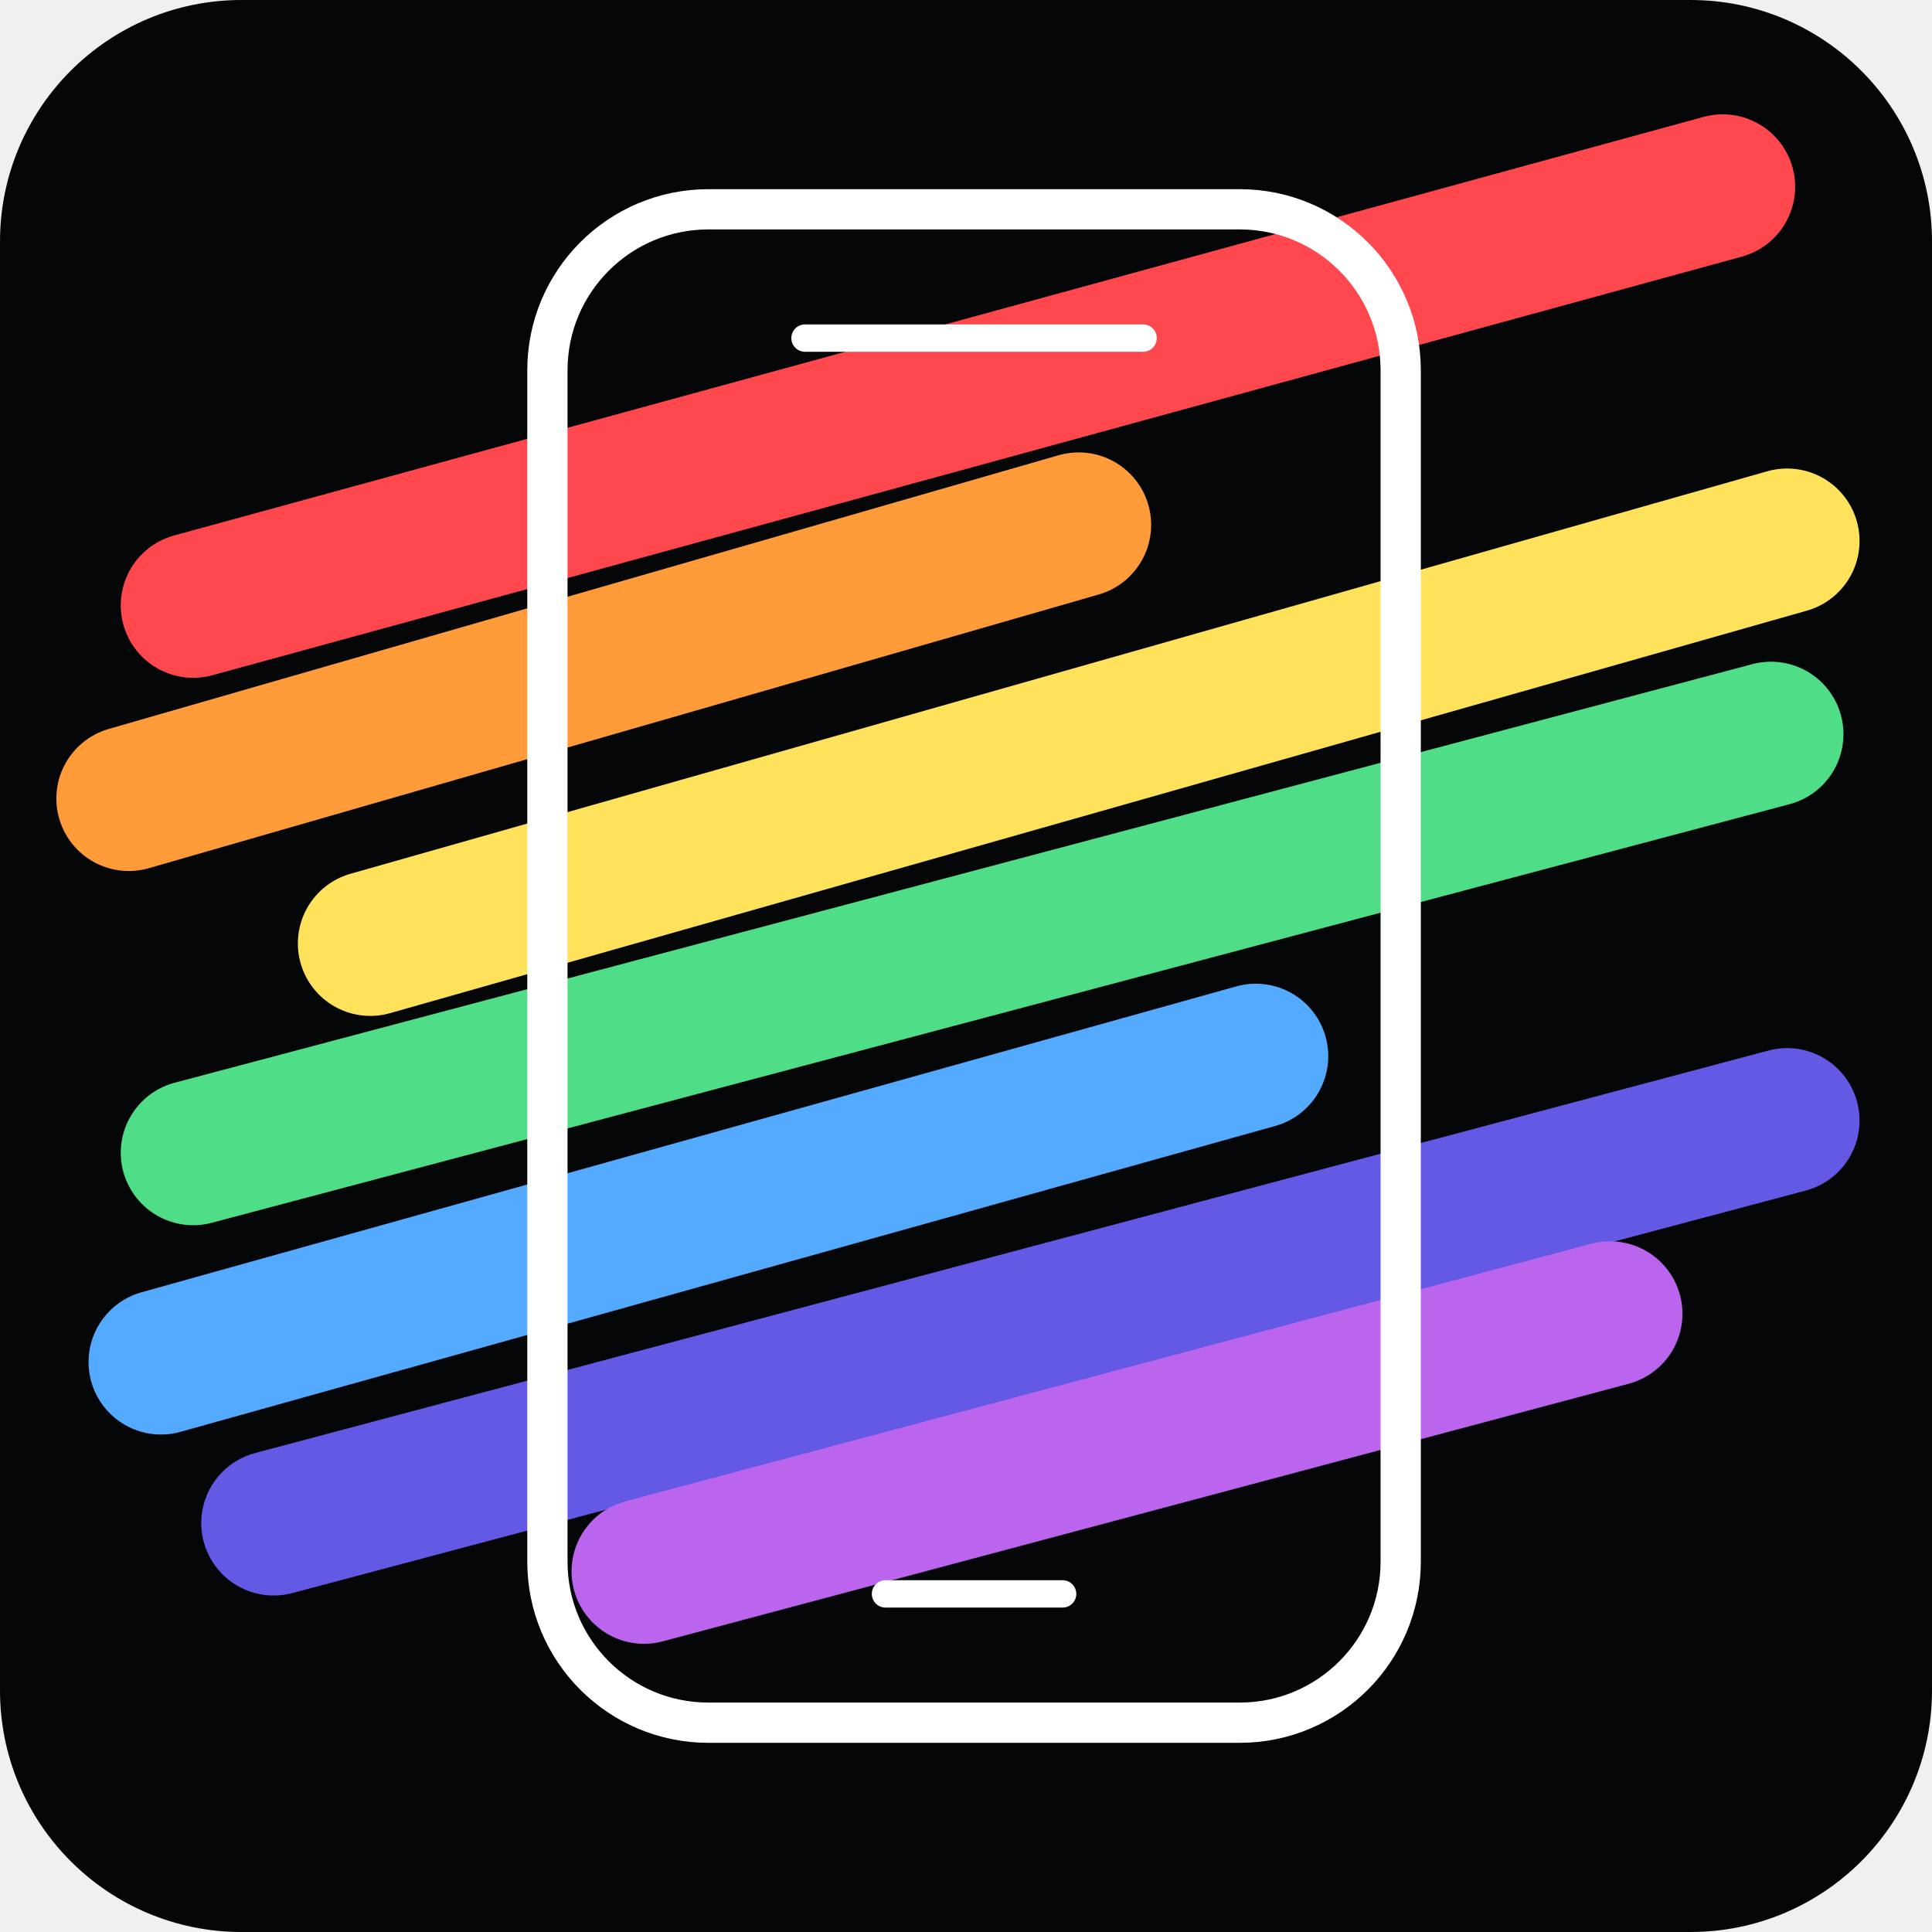
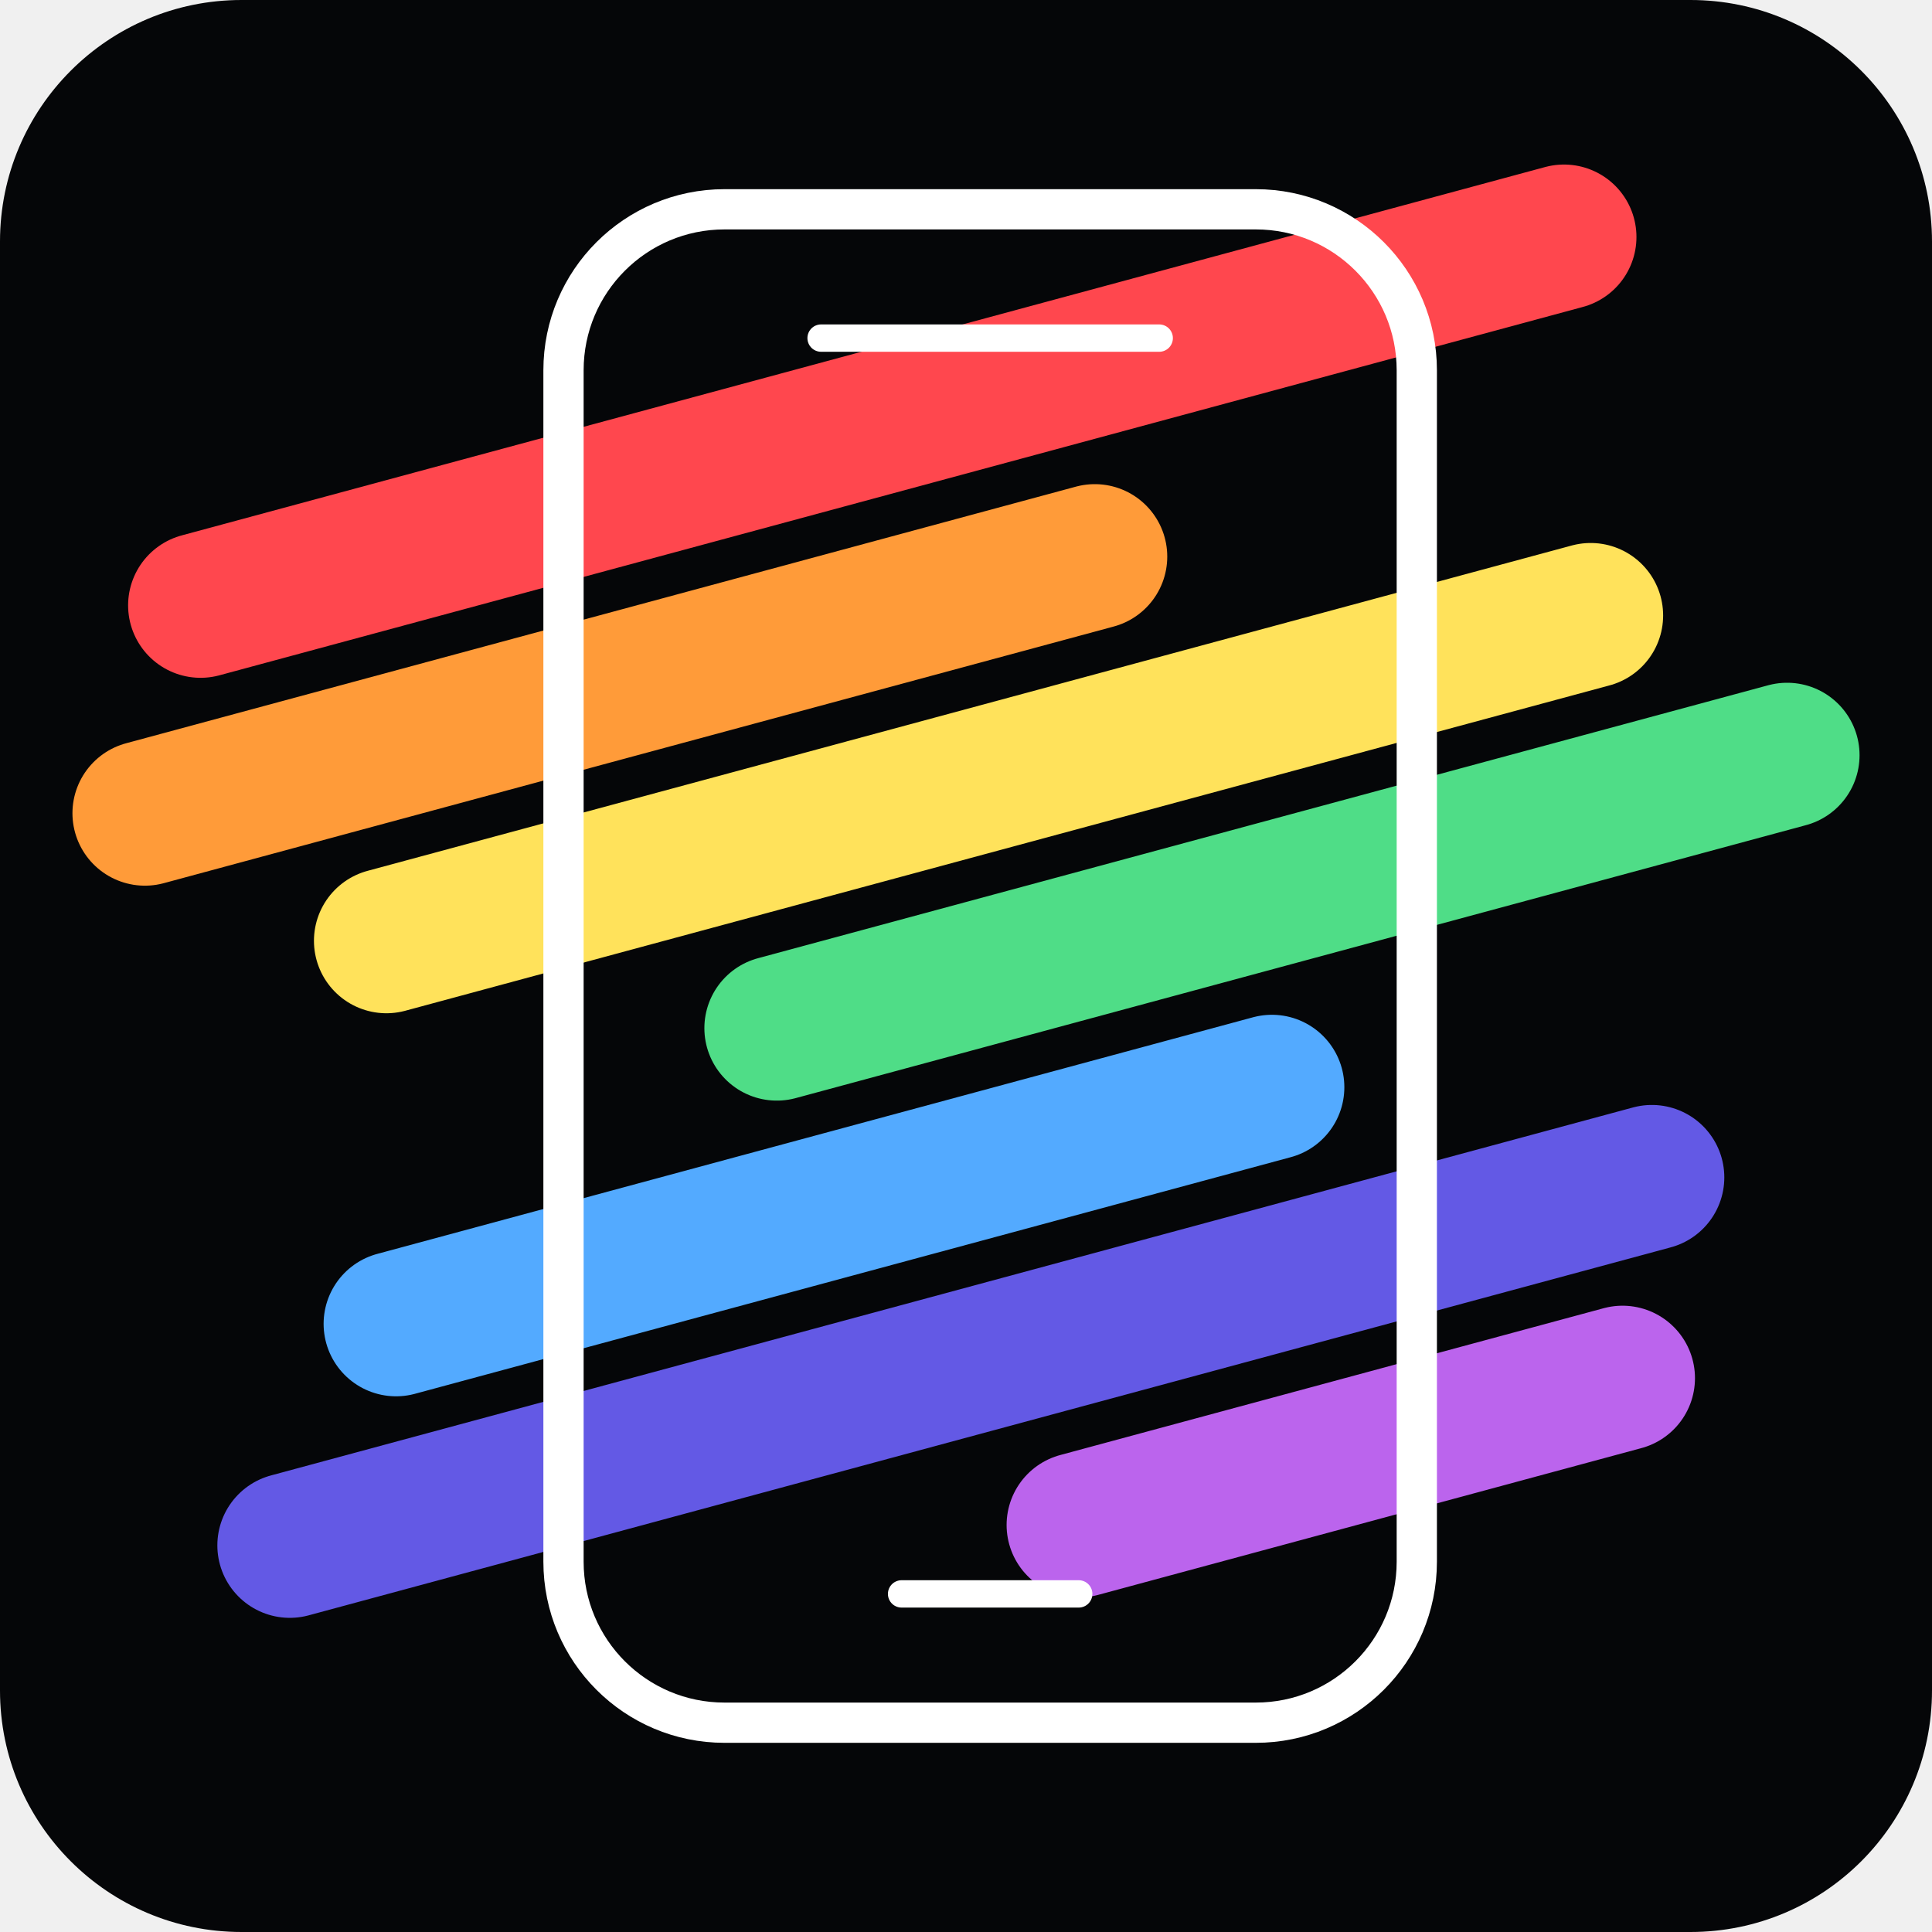
<svg xmlns="http://www.w3.org/2000/svg" viewBox="0 0 120 120" role="img" aria-labelledby="title">
  <rect width="120" height="120" rx="15" fill="#050608" />
-   <g transform="translate(0 -2.4)" fill="none" stroke-width="9" stroke-linecap="round">
-     <path stroke="#ff474e" d="M12 40 L107 14" />
-     <path stroke="#ff9b39" d="M8 52 L67 35" />
-     <path stroke="#ffe25b" d="M23 61 L111 36" />
-     <path stroke="#4fdd87" d="M12 74 L110 48" />
-     <path stroke="#53aaff" d="M10 87 L78 68" />
-     <path stroke="#6359e5" d="M17 97 L111 72" />
-     <path stroke="#bb64ed" d="M40 100 L100 84" />
+   <g transform="translate(1 0)">
+     <g transform="translate(0 -2.4)" fill="none" stroke-width="9" stroke-linecap="round">
+       <path stroke="#ff474e" d="M11.457 40 L96.143 17.12" />
+       <path stroke="#ff9b39" d="M8 52.911 L67 36.971" />
+       <path stroke="#ffe25b" d="M23 60.835 L97.8 40.626" />
+       <path stroke="#4fdd87" d="M47.25 66.261 L110 49.307" />
+       <path stroke="#53aaff" d="M23.6 84.627 L78 69.93" />
+       <path stroke="#6359e5" d="M17 98.387 L101.6 75.531" />
+       <path stroke="#bb64ed" d="M66.022 97.12 L99.778 88" />
+     </g>
+     <rect x="34" y="13" width="53" height="94" rx="10" fill="none" stroke="#fff" stroke-width="2.5" />
+     <path d="M50 21 H71 M55 99 H66" fill="none" stroke="#fff" stroke-width="1.7" stroke-linecap="round" />
  </g>
-   <rect x="34" y="13" width="53" height="94" rx="10" fill="none" stroke="#fff" stroke-width="2.5" />
-   <path d="M50 21 H71 M55 99 H66" fill="none" stroke="#fff" stroke-width="1.7" stroke-linecap="round" />
</svg>
